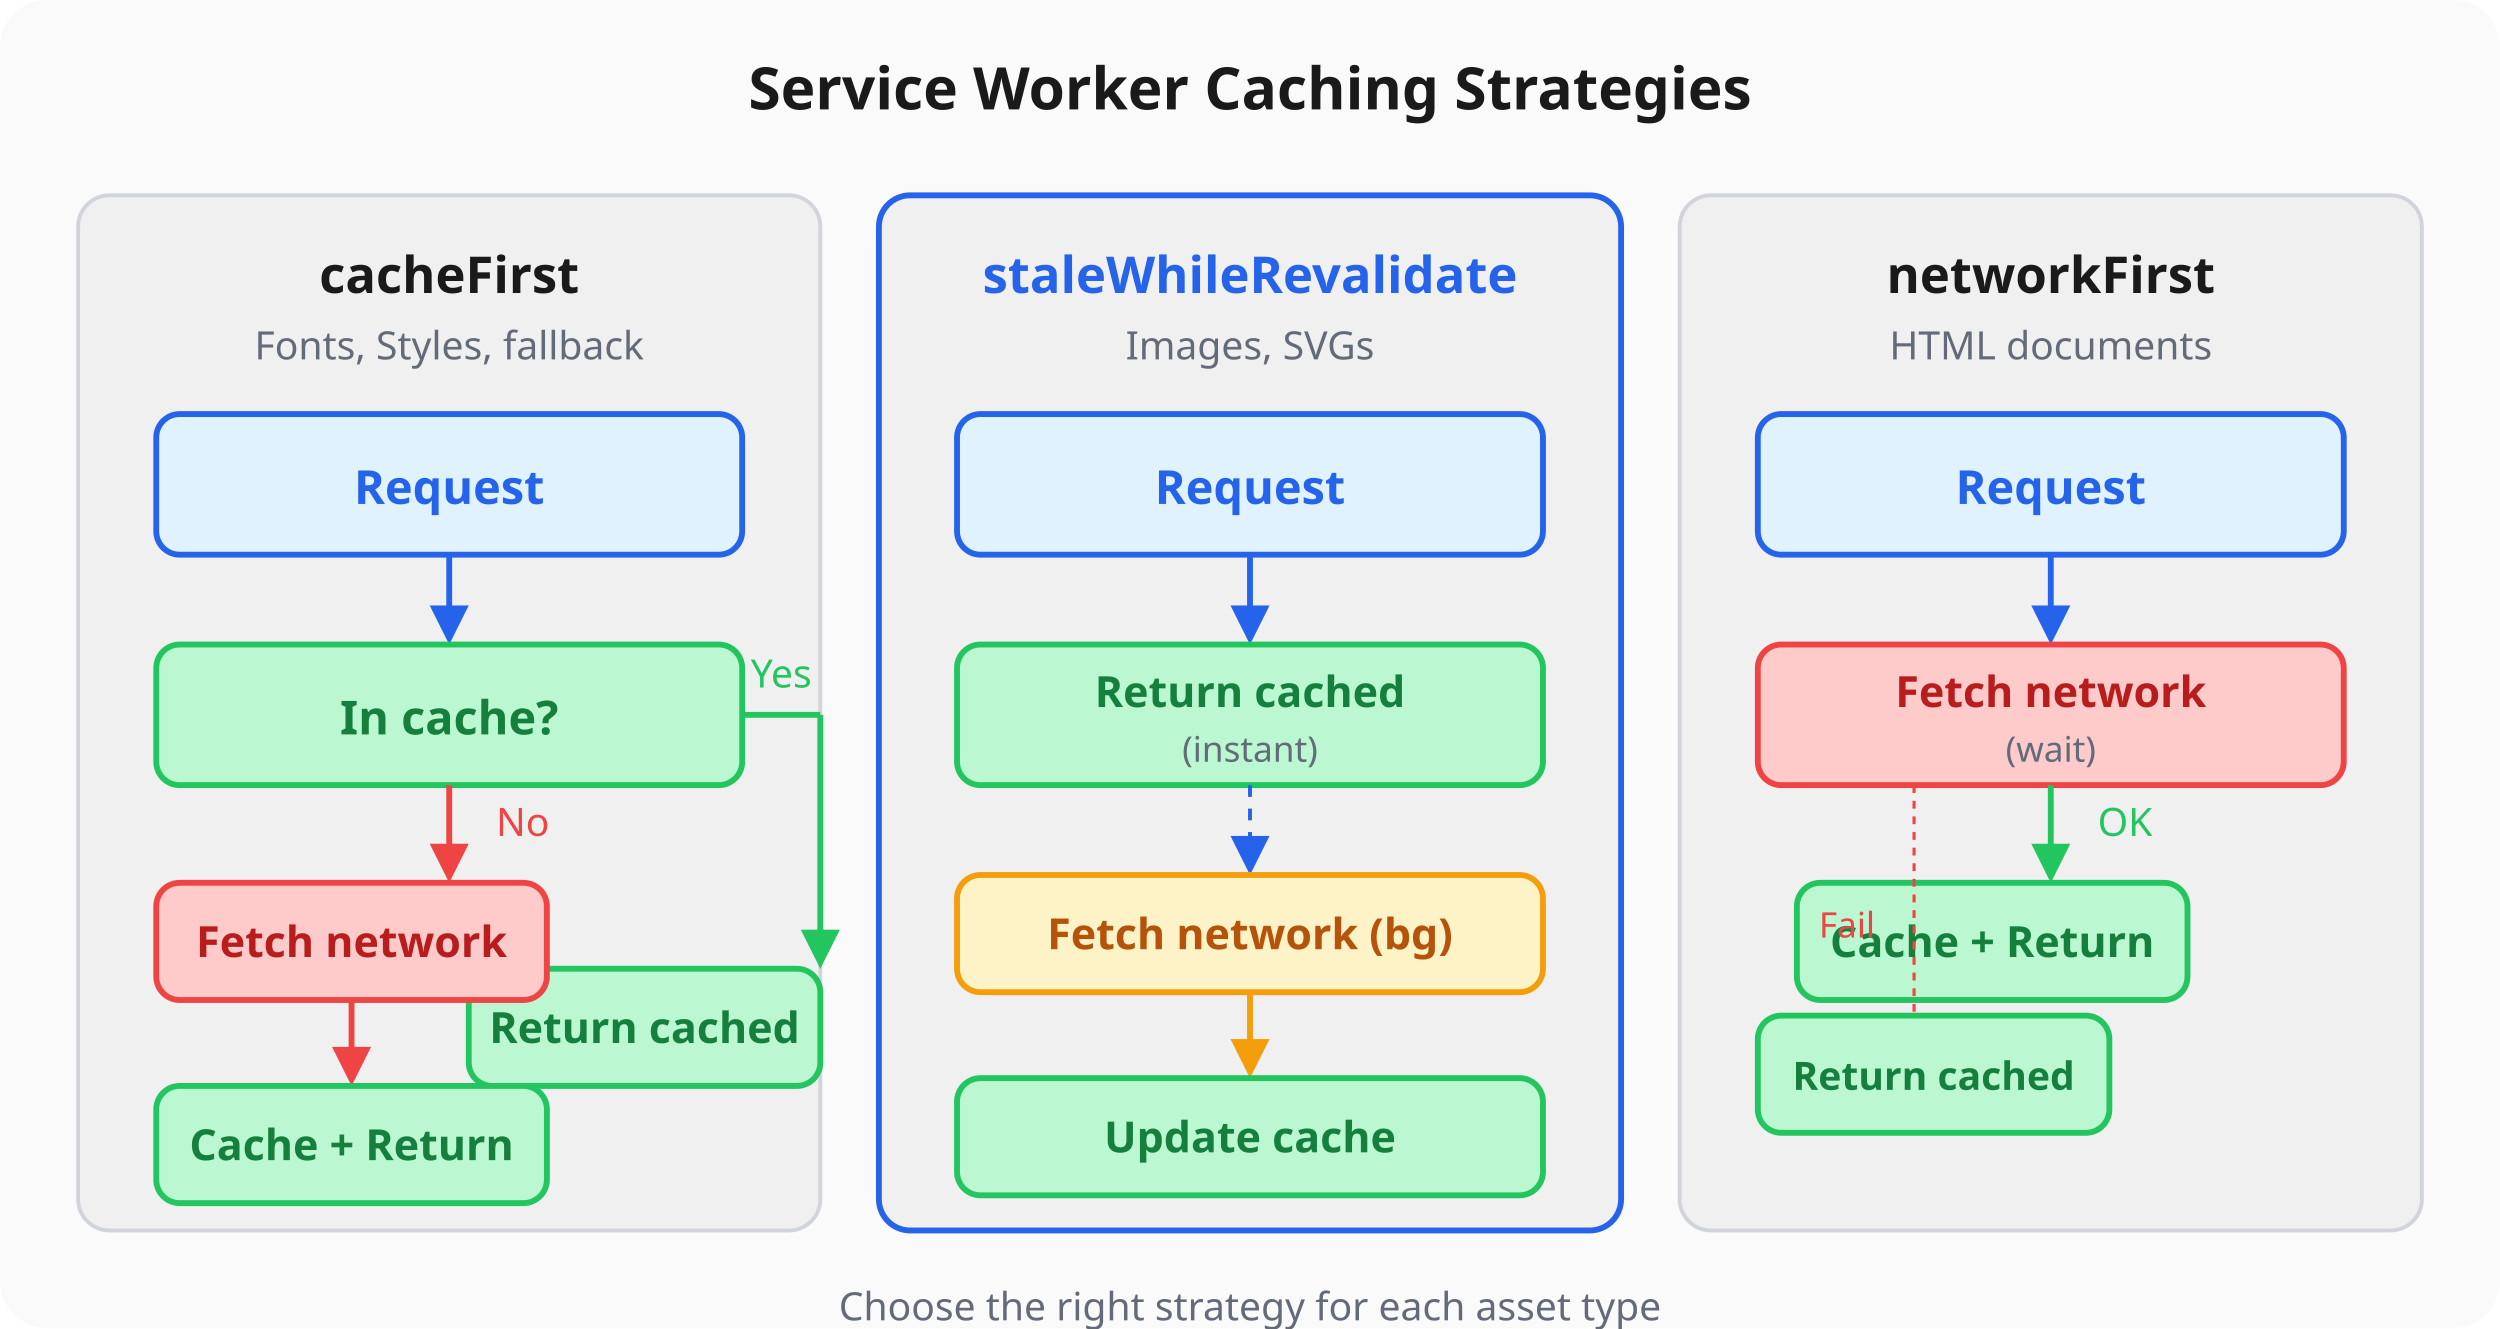
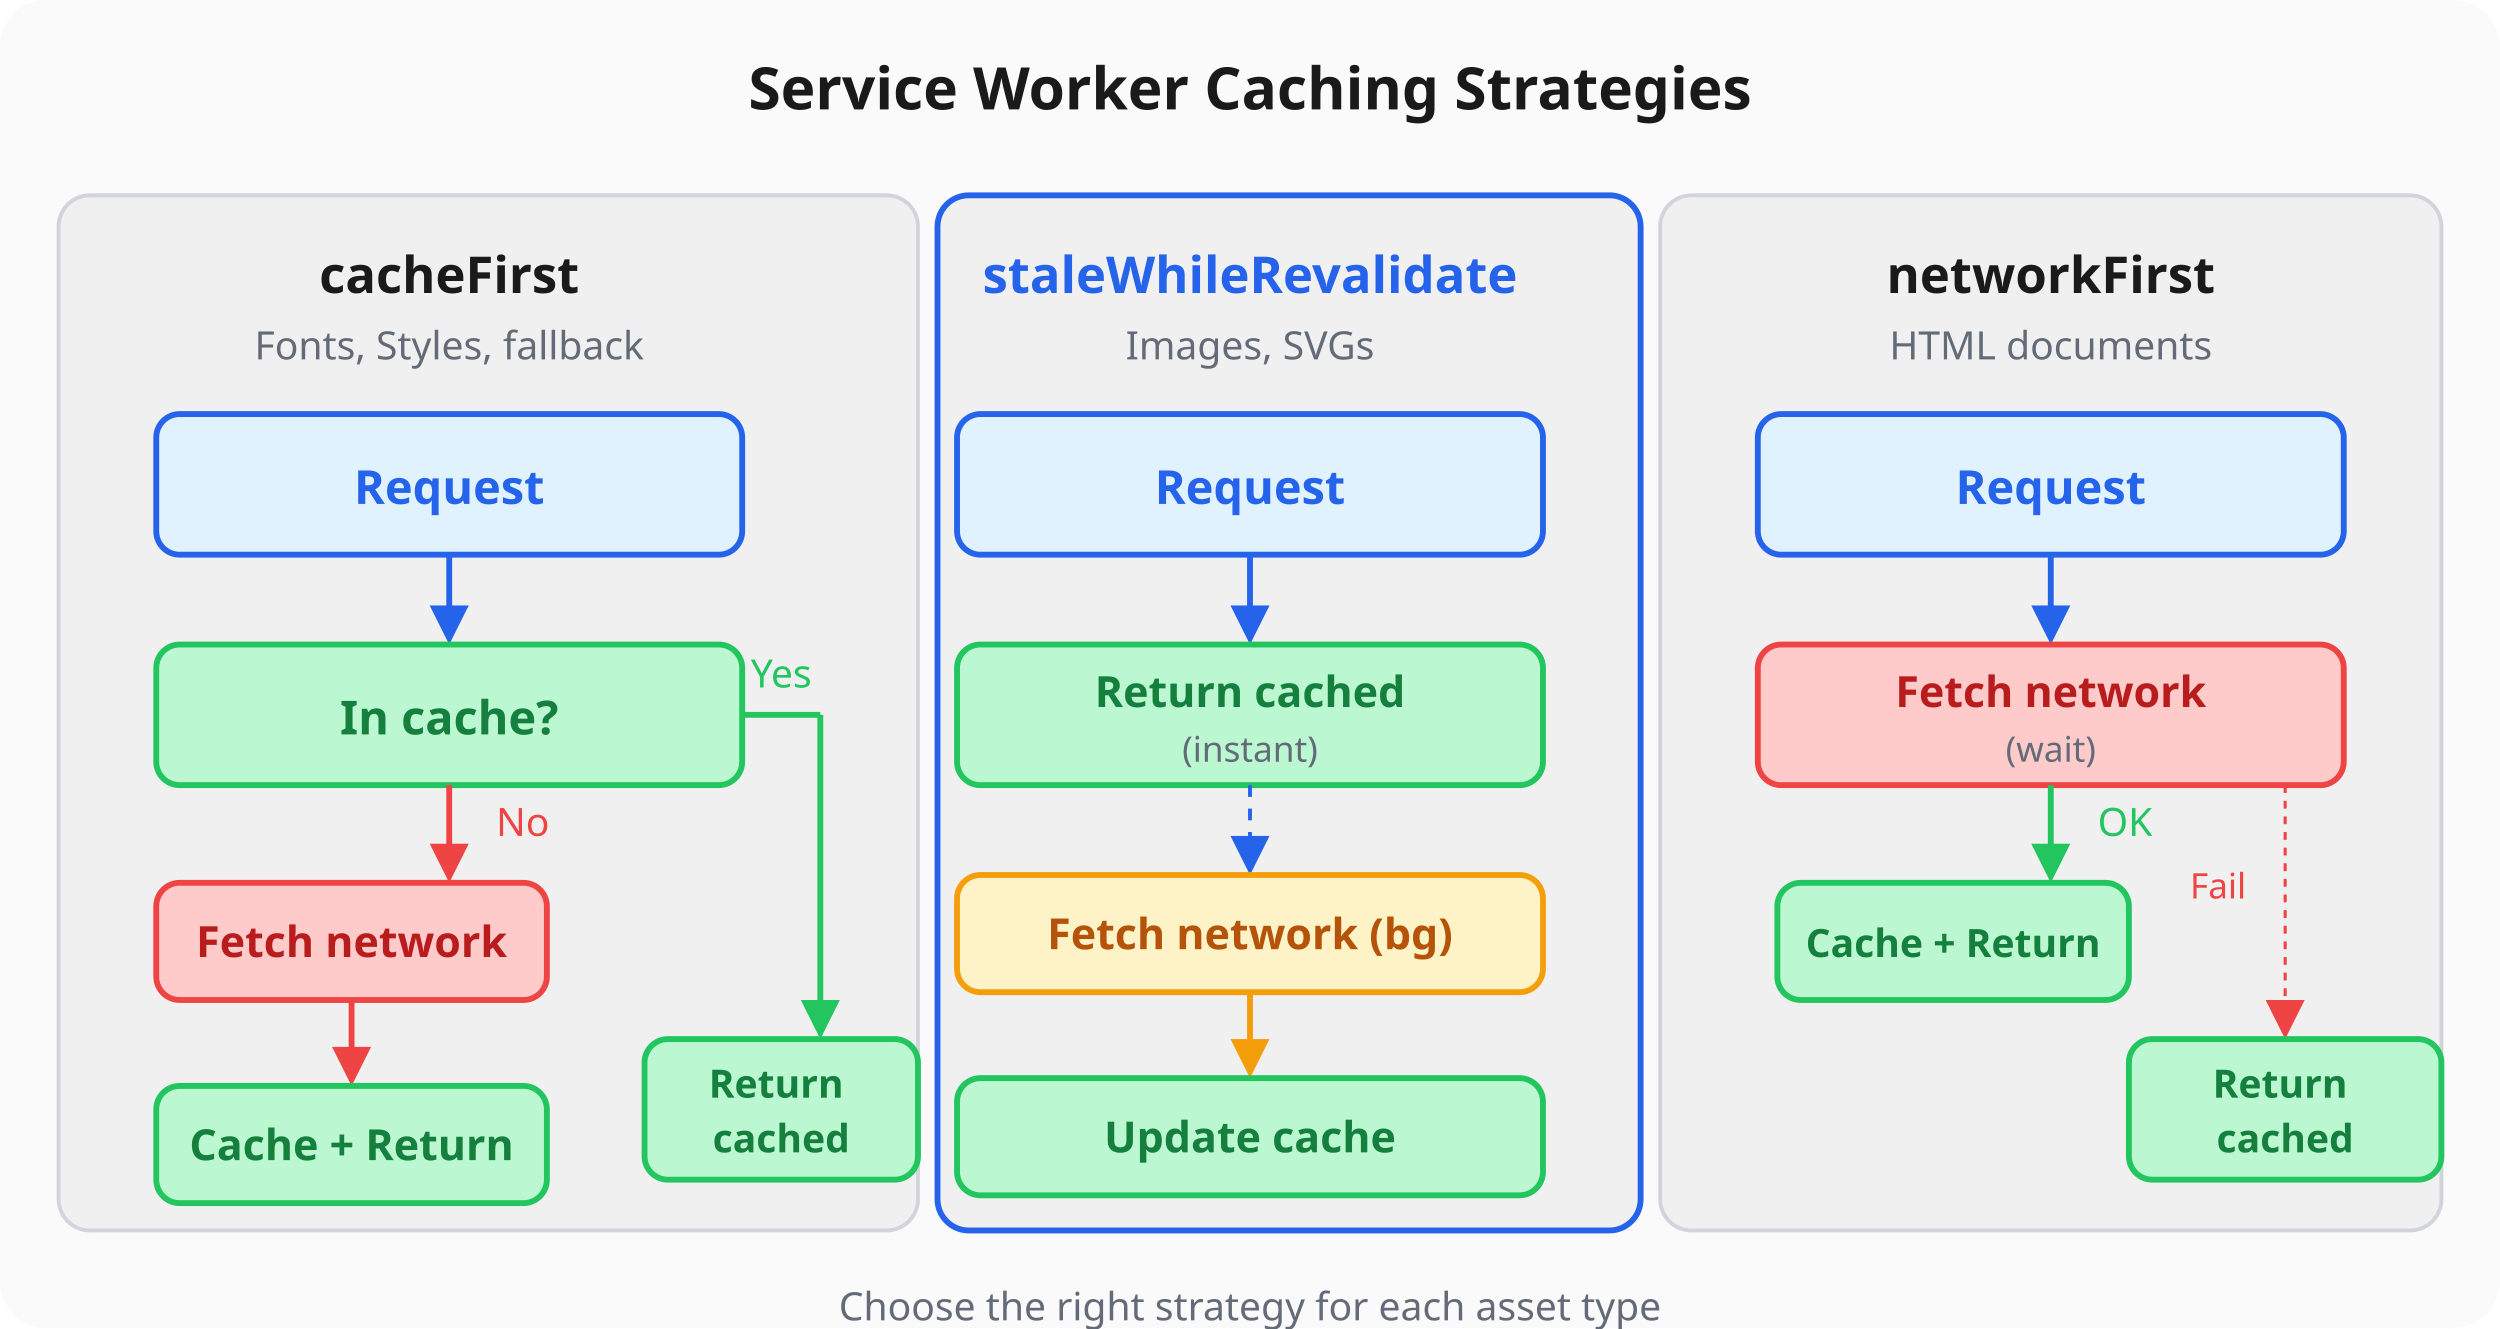
<svg xmlns="http://www.w3.org/2000/svg" width="640" height="340" viewBox="0 0 640 340">
  <rect width="640" height="340" fill="#fafafa" rx="12" />
  <text x="320" y="28" font-family="system-ui,sans-serif" font-size="15" font-weight="700" fill="#1a1a1a" text-anchor="middle">Service Worker Caching Strategies</text>
-   <rect x="20" y="50" width="190" height="265" fill="#f0f0f0" stroke="#d1d5db" stroke-width="1" rx="8" />
+   <rect x="15" y="50" width="220" height="265" fill="#f0f0f0" stroke="#d1d5db" stroke-width="1" rx="8" />
  <text x="115" y="75" font-family="system-ui,sans-serif" font-size="13" font-weight="700" fill="#1a1a1a" text-anchor="middle">cacheFirst</text>
  <text x="115" y="92" font-family="system-ui,sans-serif" font-size="10" fill="#636b78" text-anchor="middle">Fonts, Styles, fallback</text>
  <rect x="40" y="106" width="150" height="36" fill="#e0f2fe" stroke="#2563eb" stroke-width="1.5" rx="6" />
  <text x="115" y="129" font-family="system-ui,sans-serif" font-size="12" font-weight="600" fill="#2563eb" text-anchor="middle">Request</text>
  <line x1="115" y1="142" x2="115" y2="157" stroke="#2563eb" stroke-width="1.5" />
  <polygon points="110,155 115,165 120,155" fill="#2563eb" />
  <rect x="40" y="165" width="150" height="36" fill="#bbf7d0" stroke="#22c55e" stroke-width="1.5" rx="6" />
  <text x="115" y="188" font-family="system-ui,sans-serif" font-size="12" font-weight="600" fill="#15803d" text-anchor="middle">In cache?</text>
  <line x1="190" y1="183" x2="210" y2="183" stroke="#22c55e" stroke-width="1.5" />
  <text x="200" y="176" font-family="system-ui,sans-serif" font-size="10" fill="#22c55e" text-anchor="middle">Yes</text>
-   <line x1="210" y1="183" x2="210" y2="240" stroke="#22c55e" stroke-width="1.5" />
-   <polygon points="205,238 210,248 215,238" fill="#22c55e" />
-   <rect x="120" y="248" width="90" height="30" fill="#bbf7d0" stroke="#22c55e" stroke-width="1.5" rx="6" />
-   <text x="165" y="267" font-family="system-ui,sans-serif" font-size="11" font-weight="600" fill="#15803d" text-anchor="middle">Return cached</text>
+   <line x1="210" y1="183" x2="210" y2="258" stroke="#22c55e" stroke-width="1.5" />
+   <polygon points="205,256 210,266 215,256" fill="#22c55e" />
+   <rect x="165" y="266" width="70" height="36" fill="#bbf7d0" stroke="#22c55e" stroke-width="1.5" rx="6" />
+   <text x="200" y="285" font-family="system-ui,sans-serif" font-size="10" font-weight="600" fill="#15803d" text-anchor="middle">
+     <tspan x="200" dy="-4">Return</tspan>
+     <tspan x="200" dy="14">cached</tspan>
+   </text>
  <line x1="115" y1="201" x2="115" y2="218" stroke="#ef4444" stroke-width="1.5" />
  <polygon points="110,216 115,226 120,216" fill="#ef4444" />
  <text x="127" y="214" font-family="system-ui,sans-serif" font-size="10" fill="#ef4444">No</text>
  <rect x="40" y="226" width="100" height="30" fill="#fecaca" stroke="#ef4444" stroke-width="1.5" rx="6" />
  <text x="90" y="245" font-family="system-ui,sans-serif" font-size="11" font-weight="600" fill="#b91c1c" text-anchor="middle">Fetch network</text>
  <line x1="90" y1="256" x2="90" y2="270" stroke="#ef4444" stroke-width="1.5" />
  <polygon points="85,268 90,278 95,268" fill="#ef4444" />
  <rect x="40" y="278" width="100" height="30" fill="#bbf7d0" stroke="#22c55e" stroke-width="1.5" rx="6" />
  <text x="90" y="297" font-family="system-ui,sans-serif" font-size="11" font-weight="600" fill="#15803d" text-anchor="middle">Cache + Return</text>
-   <rect x="225" y="50" width="190" height="265" fill="#f0f0f0" stroke="#2563eb" stroke-width="1.5" rx="8" />
+   <rect x="240" y="50" width="180" height="265" fill="#f0f0f0" stroke="#2563eb" stroke-width="1.5" rx="8" />
  <text x="320" y="75" font-family="system-ui,sans-serif" font-size="13" font-weight="700" fill="#2563eb" text-anchor="middle">staleWhileRevalidate</text>
  <text x="320" y="92" font-family="system-ui,sans-serif" font-size="10" fill="#636b78" text-anchor="middle">Images, SVGs</text>
  <rect x="245" y="106" width="150" height="36" fill="#e0f2fe" stroke="#2563eb" stroke-width="1.5" rx="6" />
  <text x="320" y="129" font-family="system-ui,sans-serif" font-size="12" font-weight="600" fill="#2563eb" text-anchor="middle">Request</text>
  <line x1="320" y1="142" x2="320" y2="157" stroke="#2563eb" stroke-width="1.5" />
  <polygon points="315,155 320,165 325,155" fill="#2563eb" />
  <rect x="245" y="165" width="150" height="36" fill="#bbf7d0" stroke="#22c55e" stroke-width="1.5" rx="6" />
  <text x="320" y="181" font-family="system-ui,sans-serif" font-size="11" font-weight="600" fill="#15803d" text-anchor="middle">Return cached</text>
  <text x="320" y="195" font-family="system-ui,sans-serif" font-size="9" fill="#636b78" text-anchor="middle">(instant)</text>
  <line x1="320" y1="201" x2="320" y2="216" stroke="#2563eb" stroke-width="1" stroke-dasharray="3,3" />
  <polygon points="315,214 320,224 325,214" fill="#2563eb" />
  <rect x="245" y="224" width="150" height="30" fill="#fef3c7" stroke="#f59e0b" stroke-width="1.5" rx="6" />
  <text x="320" y="243" font-family="system-ui,sans-serif" font-size="11" font-weight="600" fill="#b45309" text-anchor="middle">Fetch network (bg)</text>
  <line x1="320" y1="254" x2="320" y2="268" stroke="#f59e0b" stroke-width="1.5" />
  <polygon points="315,266 320,276 325,266" fill="#f59e0b" />
  <rect x="245" y="276" width="150" height="30" fill="#bbf7d0" stroke="#22c55e" stroke-width="1.5" rx="6" />
  <text x="320" y="295" font-family="system-ui,sans-serif" font-size="11" font-weight="600" fill="#15803d" text-anchor="middle">Update cache</text>
-   <rect x="430" y="50" width="190" height="265" fill="#f0f0f0" stroke="#d1d5db" stroke-width="1" rx="8" />
+   <rect x="425" y="50" width="200" height="265" fill="#f0f0f0" stroke="#d1d5db" stroke-width="1" rx="8" />
  <text x="525" y="75" font-family="system-ui,sans-serif" font-size="13" font-weight="700" fill="#1a1a1a" text-anchor="middle">networkFirst</text>
  <text x="525" y="92" font-family="system-ui,sans-serif" font-size="10" fill="#636b78" text-anchor="middle">HTML documents</text>
  <rect x="450" y="106" width="150" height="36" fill="#e0f2fe" stroke="#2563eb" stroke-width="1.5" rx="6" />
  <text x="525" y="129" font-family="system-ui,sans-serif" font-size="12" font-weight="600" fill="#2563eb" text-anchor="middle">Request</text>
  <line x1="525" y1="142" x2="525" y2="157" stroke="#2563eb" stroke-width="1.5" />
  <polygon points="520,155 525,165 530,155" fill="#2563eb" />
  <rect x="450" y="165" width="150" height="36" fill="#fecaca" stroke="#ef4444" stroke-width="1.5" rx="6" />
  <text x="525" y="181" font-family="system-ui,sans-serif" font-size="11" font-weight="600" fill="#b91c1c" text-anchor="middle">Fetch network</text>
  <text x="525" y="195" font-family="system-ui,sans-serif" font-size="9" fill="#636b78" text-anchor="middle">(wait)</text>
  <line x1="525" y1="201" x2="525" y2="218" stroke="#22c55e" stroke-width="1.5" />
  <polygon points="520,216 525,226 530,216" fill="#22c55e" />
  <text x="537" y="214" font-family="system-ui,sans-serif" font-size="10" fill="#22c55e">OK</text>
-   <rect x="460" y="226" width="100" height="30" fill="#bbf7d0" stroke="#22c55e" stroke-width="1.5" rx="6" />
-   <text x="510" y="245" font-family="system-ui,sans-serif" font-size="11" font-weight="600" fill="#15803d" text-anchor="middle">Cache + Return</text>
-   <line x1="490" y1="201" x2="490" y2="260" stroke="#ef4444" stroke-width="0.8" stroke-dasharray="2,2" />
-   <text x="480" y="240" font-family="system-ui,sans-serif" font-size="9" fill="#ef4444" text-anchor="end">Fail</text>
-   <rect x="450" y="260" width="90" height="30" fill="#bbf7d0" stroke="#22c55e" stroke-width="1.5" rx="6" />
-   <text x="495" y="279" font-family="system-ui,sans-serif" font-size="10" font-weight="600" fill="#15803d" text-anchor="middle">Return cached</text>
+   <rect x="455" y="226" width="90" height="30" fill="#bbf7d0" stroke="#22c55e" stroke-width="1.5" rx="6" />
+   <text x="500" y="245" font-family="system-ui,sans-serif" font-size="10" font-weight="600" fill="#15803d" text-anchor="middle">Cache + Return</text>
+   <line x1="585" y1="201" x2="585" y2="258" stroke="#ef4444" stroke-width="0.8" stroke-dasharray="2,2" />
+   <polygon points="580,256 585,266 590,256" fill="#ef4444" />
+   <text x="575" y="230" font-family="system-ui,sans-serif" font-size="9" fill="#ef4444" text-anchor="end">Fail</text>
+   <rect x="545" y="266" width="80" height="36" fill="#bbf7d0" stroke="#22c55e" stroke-width="1.5" rx="6" />
+   <text x="585" y="285" font-family="system-ui,sans-serif" font-size="10" font-weight="600" fill="#15803d" text-anchor="middle">
+     <tspan x="585" dy="-4">Return</tspan>
+     <tspan x="585" dy="14">cached</tspan>
+   </text>
  <text x="320" y="338" font-family="system-ui,sans-serif" font-size="10" fill="#636b78" text-anchor="middle">Choose the right strategy for each asset type</text>
</svg>
